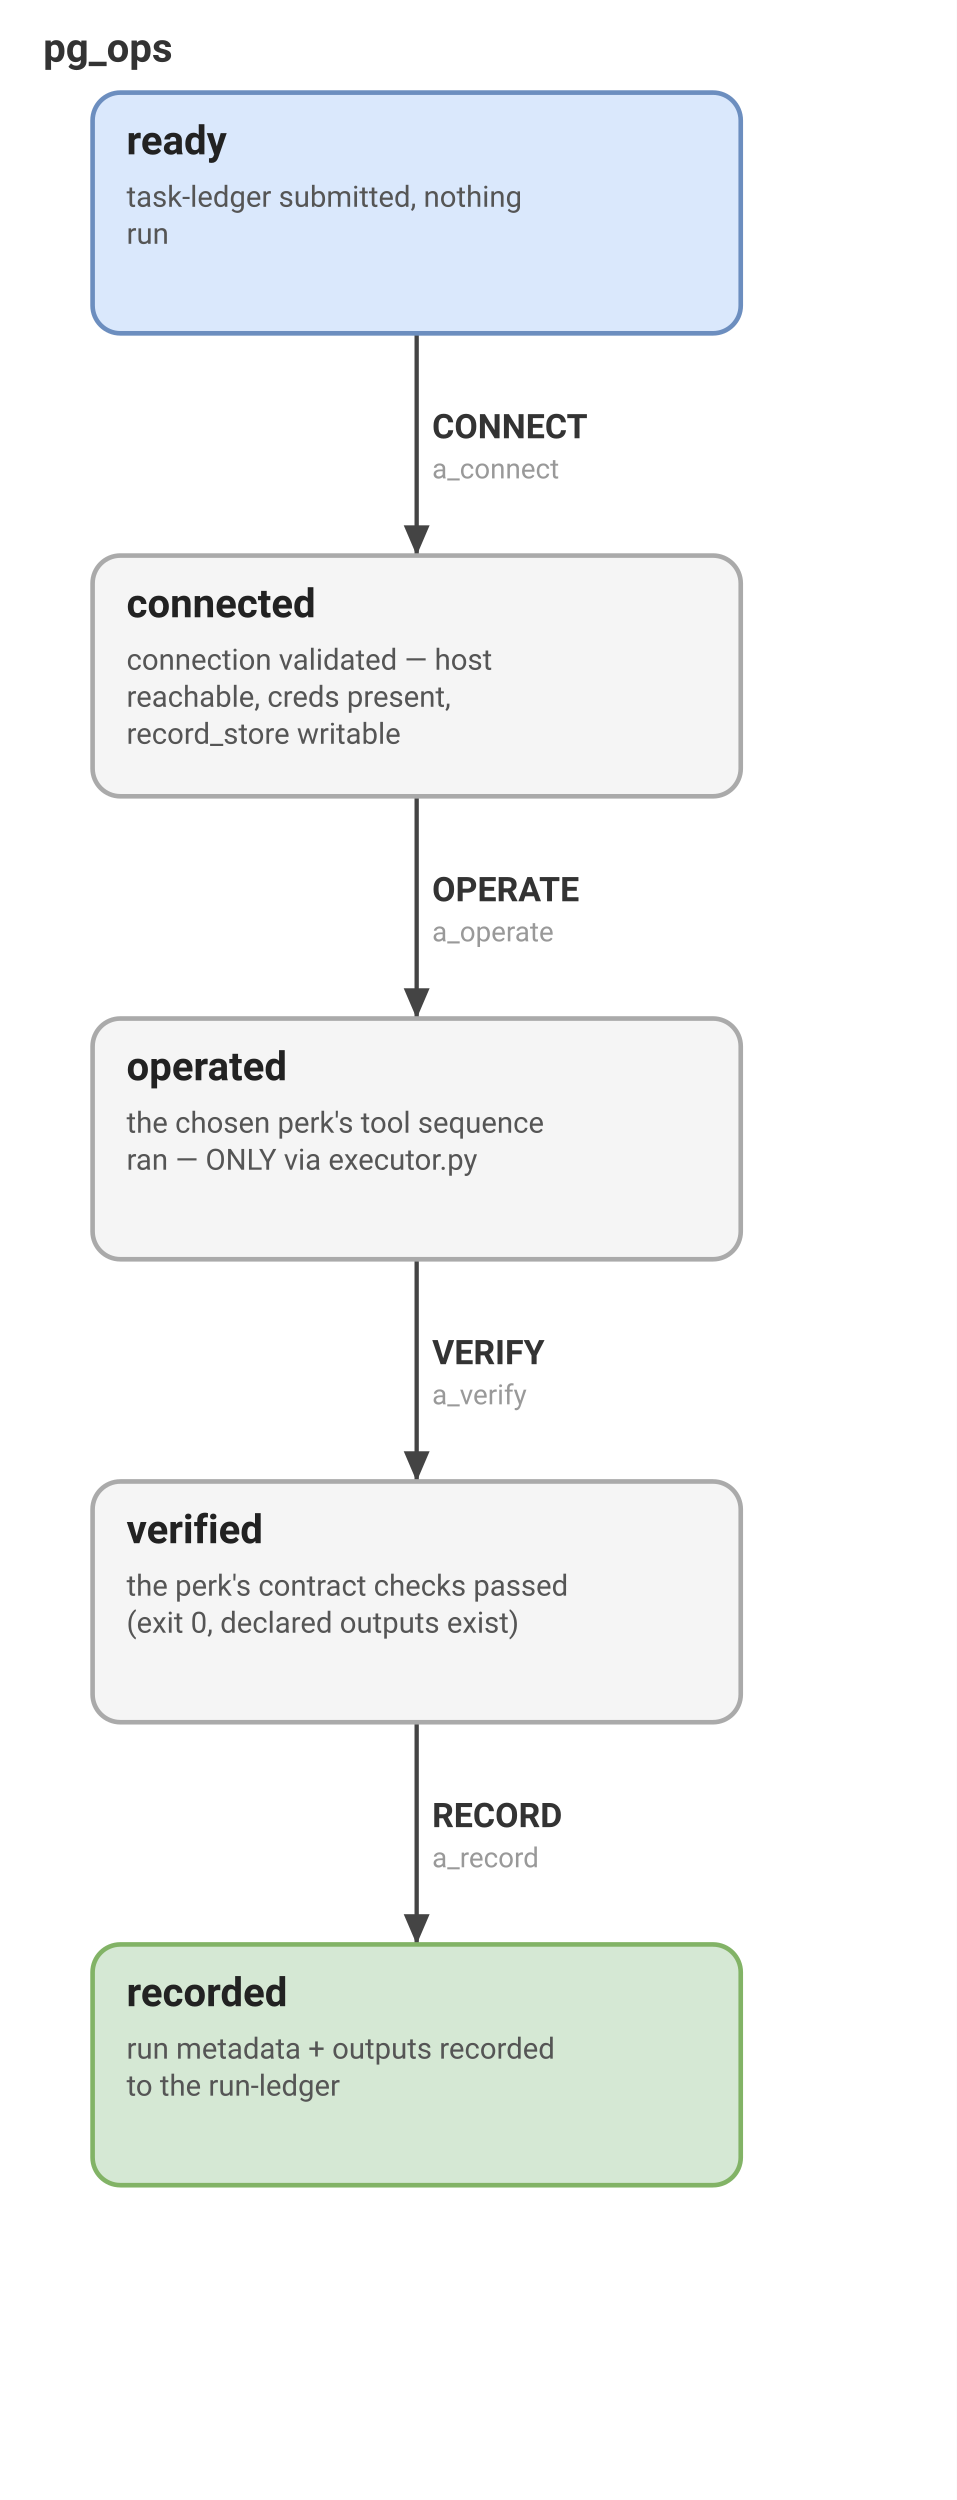
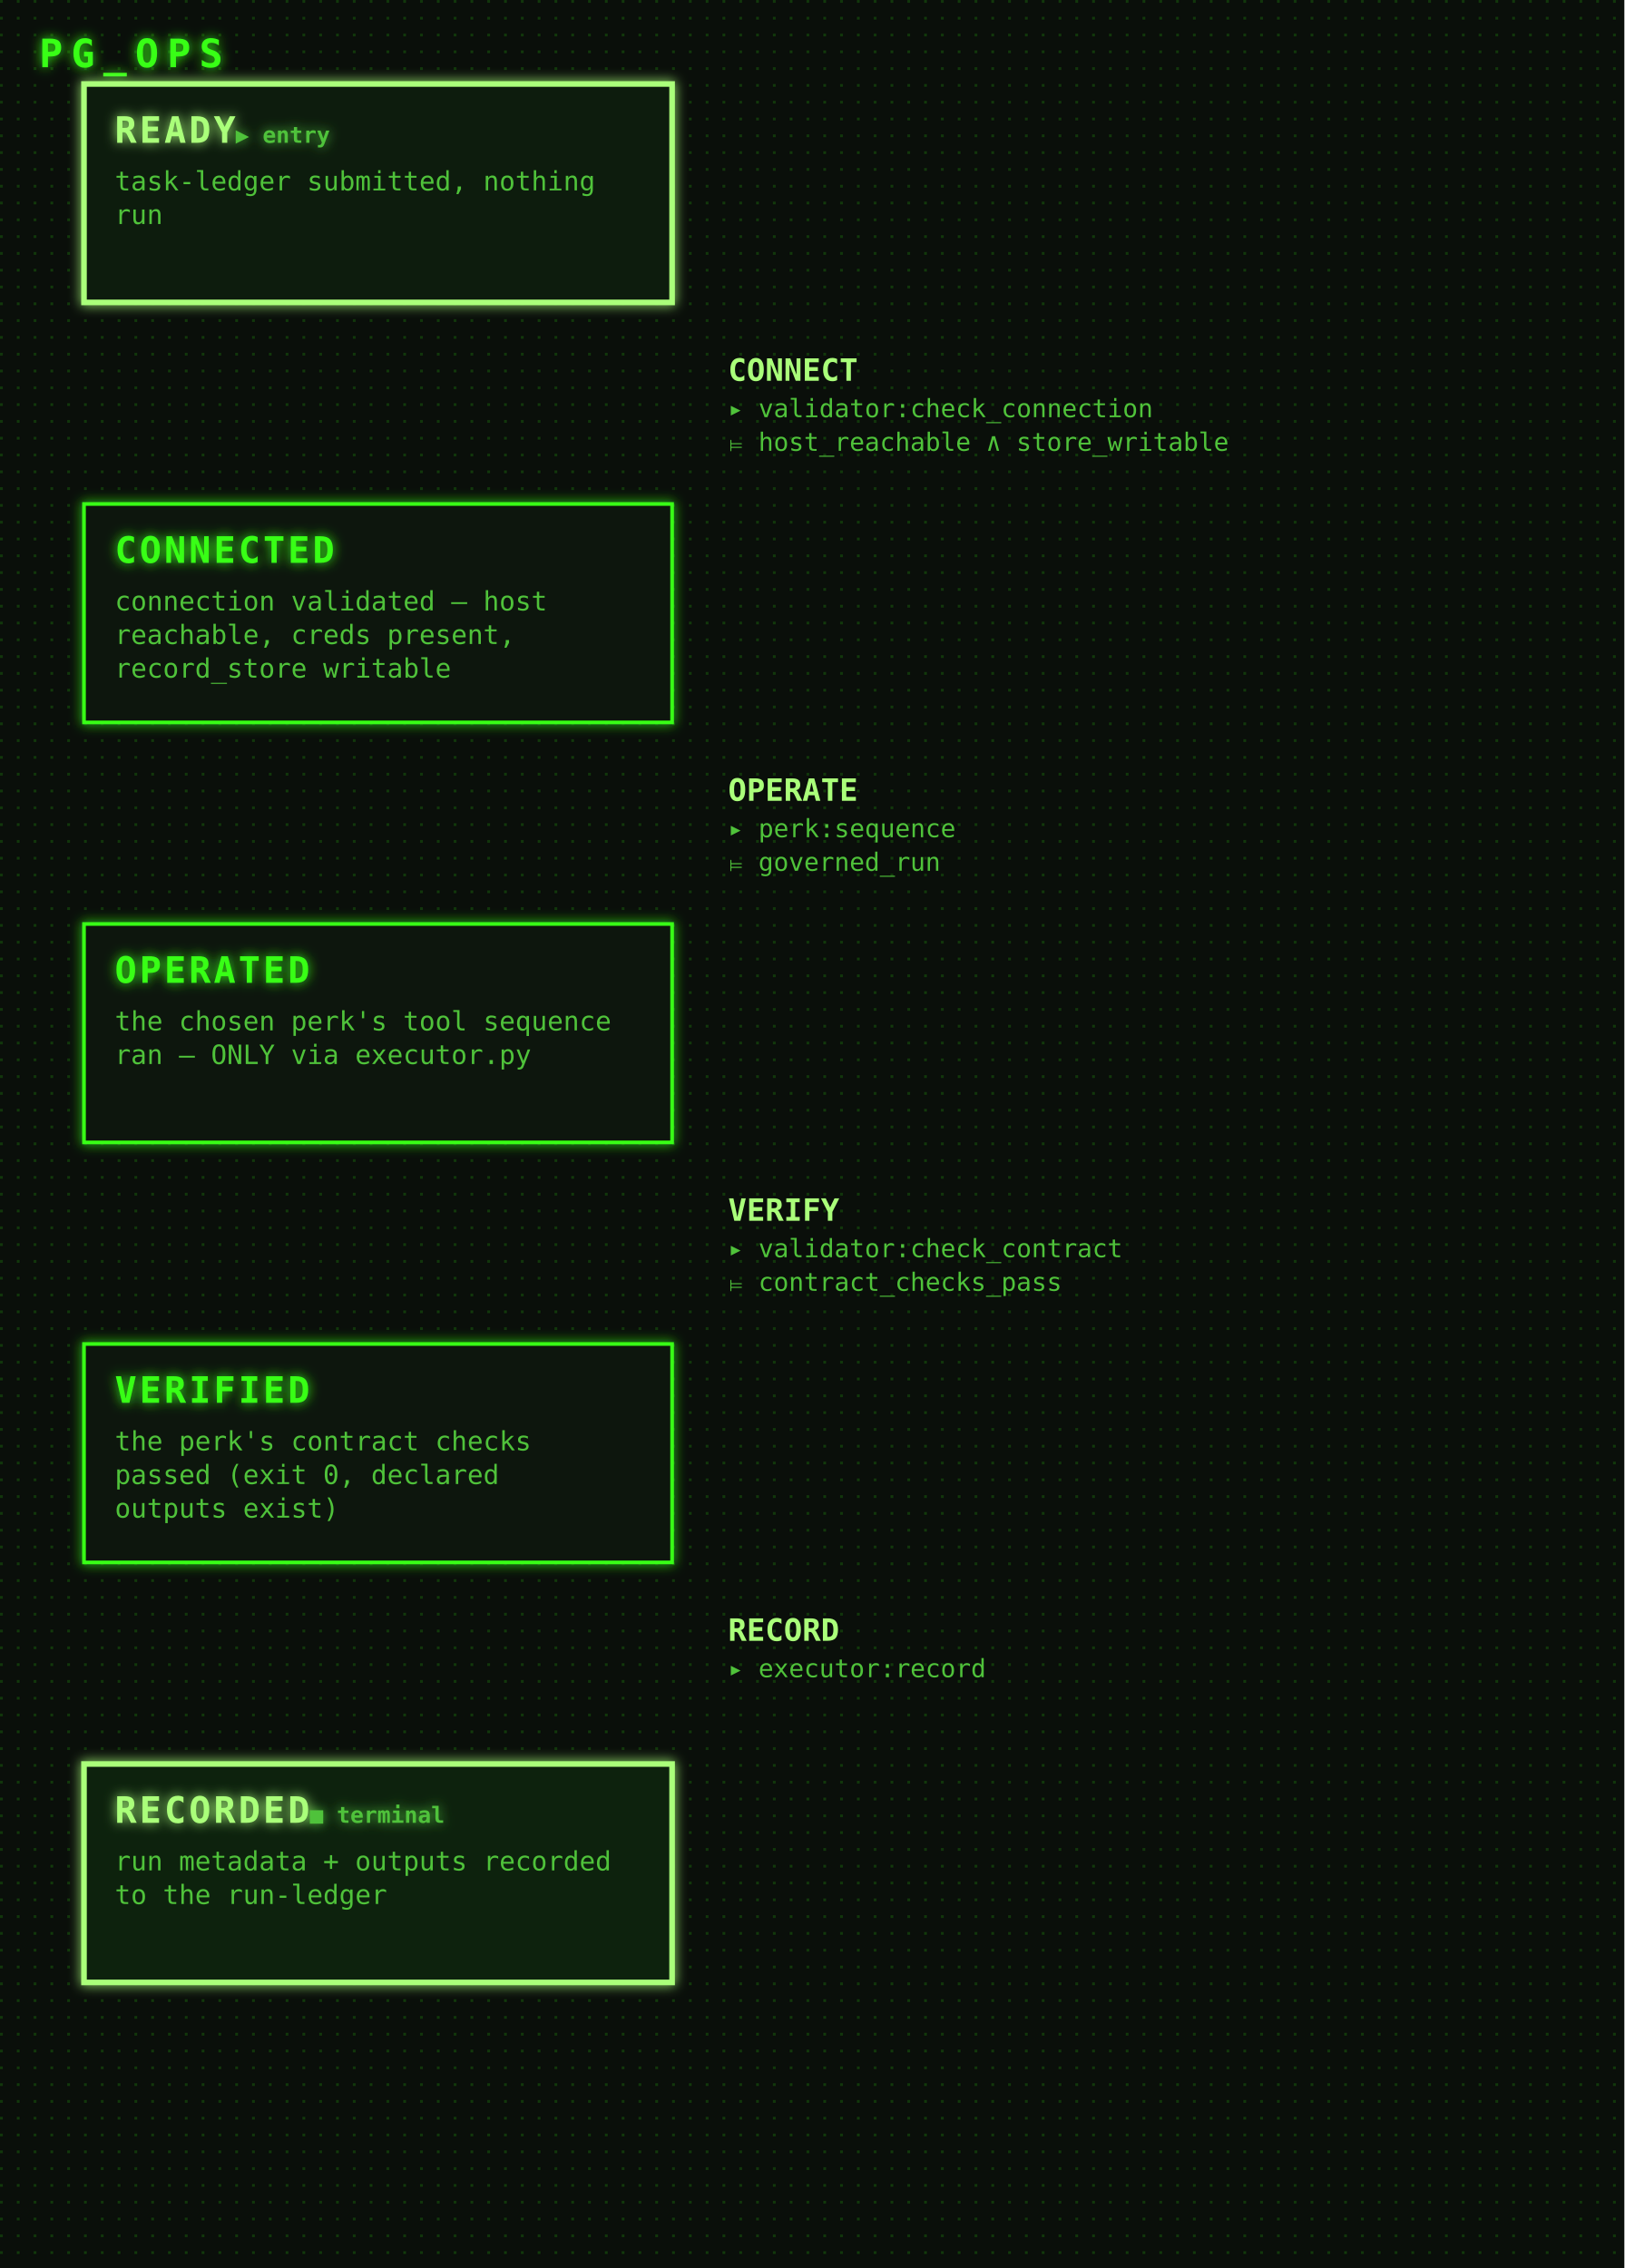
- <svg xmlns="http://www.w3.org/2000/svg" width="310" height="810" viewBox="0 0 310 810" font-family="-apple-system,Segoe UI,Roboto,sans-serif">
+ <svg xmlns="http://www.w3.org/2000/svg" width="580" height="810" viewBox="0 0 580 810" font-family="ui-monospace,Menlo,Consolas,monospace">
  <defs>
+     <filter id="glow" x="-60%" y="-60%" width="220%" height="220%">
+       <feGaussianBlur stdDeviation="2" result="b" />
+       <feMerge>
+         <feMergeNode in="b" />
+         <feMergeNode in="SourceGraphic" />
+       </feMerge>
+     </filter>
+     <pattern id="px" width="6" height="6" patternUnits="userSpaceOnUse">
+       <rect width="6" height="6" fill="#0a0f0a" />
+       <rect width="1" height="1" fill="#39ff14" fill-opacity="0.16" />
+     </pattern>
    <marker id="arr" markerWidth="9" markerHeight="9" refX="7" refY="3" orient="auto">
-       <path d="M0,0 L7,3 L0,6 z" fill="#444" />
+       <path d="M0,0 L7,3 L0,6 z" fill="#39ff14" />
    </marker>
  </defs>
-   <rect width="310" height="810" fill="#ffffff" />
-   <text x="14" y="20" font-size="13" font-weight="700" fill="#333">pg_ops</text>
-   <path d="M135.0,108 C135.0,153 135.0,135 135.0,180" fill="none" stroke="#444" stroke-width="1.4" marker-end="url(#arr)" />
-   <text x="140" y="142" font-size="11" font-weight="600" fill="#333">CONNECT</text>
-   <text x="140" y="155" font-size="9" fill="#999">a_connect</text>
-   <path d="M135.0,258 C135.0,303 135.0,285 135.0,330" fill="none" stroke="#444" stroke-width="1.4" marker-end="url(#arr)" />
-   <text x="140" y="292" font-size="11" font-weight="600" fill="#333">OPERATE</text>
-   <text x="140" y="305" font-size="9" fill="#999">a_operate</text>
-   <path d="M135.0,408 C135.0,453 135.0,435 135.0,480" fill="none" stroke="#444" stroke-width="1.4" marker-end="url(#arr)" />
-   <text x="140" y="442" font-size="11" font-weight="600" fill="#333">VERIFY</text>
-   <text x="140" y="455" font-size="9" fill="#999">a_verify</text>
-   <path d="M135.0,558 C135.0,603 135.0,585 135.0,630" fill="none" stroke="#444" stroke-width="1.4" marker-end="url(#arr)" />
-   <text x="140" y="592" font-size="11" font-weight="600" fill="#333">RECORD</text>
-   <text x="140" y="605" font-size="9" fill="#999">a_record</text>
-   <rect x="30" y="30" width="210" height="78" rx="9" fill="#dae8fc" stroke="#6c8ebf" stroke-width="1.5" />
-   <text x="41" y="50" font-size="13" font-weight="700" fill="#222">ready</text>
-   <text x="41" y="67" font-size="9.5" fill="#555">task-ledger submitted, nothing</text>
-   <text x="41" y="79" font-size="9.5" fill="#555">run</text>
-   <rect x="30" y="180" width="210" height="78" rx="9" fill="#f5f5f5" stroke="#aaaaaa" stroke-width="1.5" />
-   <text x="41" y="200" font-size="13" font-weight="700" fill="#222">connected</text>
-   <text x="41" y="217" font-size="9.5" fill="#555">connection validated — host</text>
-   <text x="41" y="229" font-size="9.5" fill="#555">reachable, creds present,</text>
-   <text x="41" y="241" font-size="9.5" fill="#555">record_store writable</text>
-   <rect x="30" y="330" width="210" height="78" rx="9" fill="#f5f5f5" stroke="#aaaaaa" stroke-width="1.5" />
-   <text x="41" y="350" font-size="13" font-weight="700" fill="#222">operated</text>
-   <text x="41" y="367" font-size="9.5" fill="#555">the chosen perk's tool sequence</text>
-   <text x="41" y="379" font-size="9.5" fill="#555">ran — ONLY via executor.py</text>
-   <rect x="30" y="480" width="210" height="78" rx="9" fill="#f5f5f5" stroke="#aaaaaa" stroke-width="1.5" />
-   <text x="41" y="500" font-size="13" font-weight="700" fill="#222">verified</text>
-   <text x="41" y="517" font-size="9.5" fill="#555">the perk's contract checks passed</text>
-   <text x="41" y="529" font-size="9.5" fill="#555">(exit 0, declared outputs exist)</text>
-   <rect x="30" y="630" width="210" height="78" rx="9" fill="#d5e8d4" stroke="#82b366" stroke-width="1.5" />
-   <text x="41" y="650" font-size="13" font-weight="700" fill="#222">recorded</text>
-   <text x="41" y="667" font-size="9.5" fill="#555">run metadata + outputs recorded</text>
-   <text x="41" y="679" font-size="9.5" fill="#555">to the run-ledger</text>
+   <rect width="580" height="810" fill="#0a0f0a" />
+   <rect width="580" height="810" fill="url(#px)" />
+   <text x="14" y="24" font-size="14" font-weight="700" letter-spacing="3" fill="#39ff14" filter="url(#glow)">PG_OPS</text>
+   <path d="M135.0,108 L135.0,180" fill="none" stroke="#39ff14" stroke-width="1.6" marker-end="url(#arr)" filter="url(#glow)" opacity="0.92" />
+   <text x="260" y="136" font-size="11" font-weight="700" fill="#aaff7a">CONNECT</text>
+   <text x="260" y="149" font-size="9" fill="#4fc23a">▸ validator:check_connection</text>
+   <text x="260" y="161" font-size="9" fill="#4fc23a">⊨ host_reachable ∧ store_writable</text>
+   <path d="M135.0,258 L135.0,330" fill="none" stroke="#39ff14" stroke-width="1.6" marker-end="url(#arr)" filter="url(#glow)" opacity="0.92" />
+   <text x="260" y="286" font-size="11" font-weight="700" fill="#aaff7a">OPERATE</text>
+   <text x="260" y="299" font-size="9" fill="#4fc23a">▸ perk:sequence</text>
+   <text x="260" y="311" font-size="9" fill="#4fc23a">⊨ governed_run</text>
+   <path d="M135.0,408 L135.0,480" fill="none" stroke="#39ff14" stroke-width="1.6" marker-end="url(#arr)" filter="url(#glow)" opacity="0.92" />
+   <text x="260" y="436" font-size="11" font-weight="700" fill="#aaff7a">VERIFY</text>
+   <text x="260" y="449" font-size="9" fill="#4fc23a">▸ validator:check_contract</text>
+   <text x="260" y="461" font-size="9" fill="#4fc23a">⊨ contract_checks_pass</text>
+   <path d="M135.0,558 L135.0,630" fill="none" stroke="#39ff14" stroke-width="1.6" marker-end="url(#arr)" filter="url(#glow)" opacity="0.92" />
+   <text x="260" y="586" font-size="11" font-weight="700" fill="#aaff7a">RECORD</text>
+   <text x="260" y="599" font-size="9" fill="#4fc23a">▸ executor:record</text>
+   <rect x="30" y="30" width="210" height="78" fill="#0e1d0d" stroke="#aaff7a" stroke-width="2" filter="url(#glow)" />
+   <text x="41" y="51" font-size="13" font-weight="700" letter-spacing="1" fill="#aaff7a" filter="url(#glow)">READY<tspan font-size="8" letter-spacing="0" fill="#4fc23a">  ▶ entry</tspan>
+   </text>
+   <text x="41" y="68" font-size="9.5" fill="#4fc23a">task-ledger submitted, nothing</text>
+   <text x="41" y="80" font-size="9.5" fill="#4fc23a">run</text>
+   <rect x="30" y="180" width="210" height="78" fill="#0b140a" stroke="#39ff14" stroke-width="1.3" filter="url(#glow)" />
+   <text x="41" y="201" font-size="13" font-weight="700" letter-spacing="1" fill="#39ff14" filter="url(#glow)">CONNECTED<tspan font-size="8" letter-spacing="0" fill="#4fc23a" />
+   </text>
+   <text x="41" y="218" font-size="9.5" fill="#4fc23a">connection validated — host</text>
+   <text x="41" y="230" font-size="9.5" fill="#4fc23a">reachable, creds present,</text>
+   <text x="41" y="242" font-size="9.5" fill="#4fc23a">record_store writable</text>
+   <rect x="30" y="330" width="210" height="78" fill="#0b140a" stroke="#39ff14" stroke-width="1.3" filter="url(#glow)" />
+   <text x="41" y="351" font-size="13" font-weight="700" letter-spacing="1" fill="#39ff14" filter="url(#glow)">OPERATED<tspan font-size="8" letter-spacing="0" fill="#4fc23a" />
+   </text>
+   <text x="41" y="368" font-size="9.5" fill="#4fc23a">the chosen perk's tool sequence</text>
+   <text x="41" y="380" font-size="9.5" fill="#4fc23a">ran — ONLY via executor.py</text>
+   <rect x="30" y="480" width="210" height="78" fill="#0b140a" stroke="#39ff14" stroke-width="1.3" filter="url(#glow)" />
+   <text x="41" y="501" font-size="13" font-weight="700" letter-spacing="1" fill="#39ff14" filter="url(#glow)">VERIFIED<tspan font-size="8" letter-spacing="0" fill="#4fc23a" />
+   </text>
+   <text x="41" y="518" font-size="9.5" fill="#4fc23a">the perk's contract checks</text>
+   <text x="41" y="530" font-size="9.5" fill="#4fc23a">passed (exit 0, declared</text>
+   <text x="41" y="542" font-size="9.5" fill="#4fc23a">outputs exist)</text>
+   <rect x="30" y="630" width="210" height="78" fill="#0f2410" stroke="#aaff7a" stroke-width="2" filter="url(#glow)" />
+   <text x="41" y="651" font-size="13" font-weight="700" letter-spacing="1" fill="#aaff7a" filter="url(#glow)">RECORDED<tspan font-size="8" letter-spacing="0" fill="#4fc23a">  ■ terminal</tspan>
+   </text>
+   <text x="41" y="668" font-size="9.5" fill="#4fc23a">run metadata + outputs recorded</text>
+   <text x="41" y="680" font-size="9.5" fill="#4fc23a">to the run-ledger</text>
</svg>
